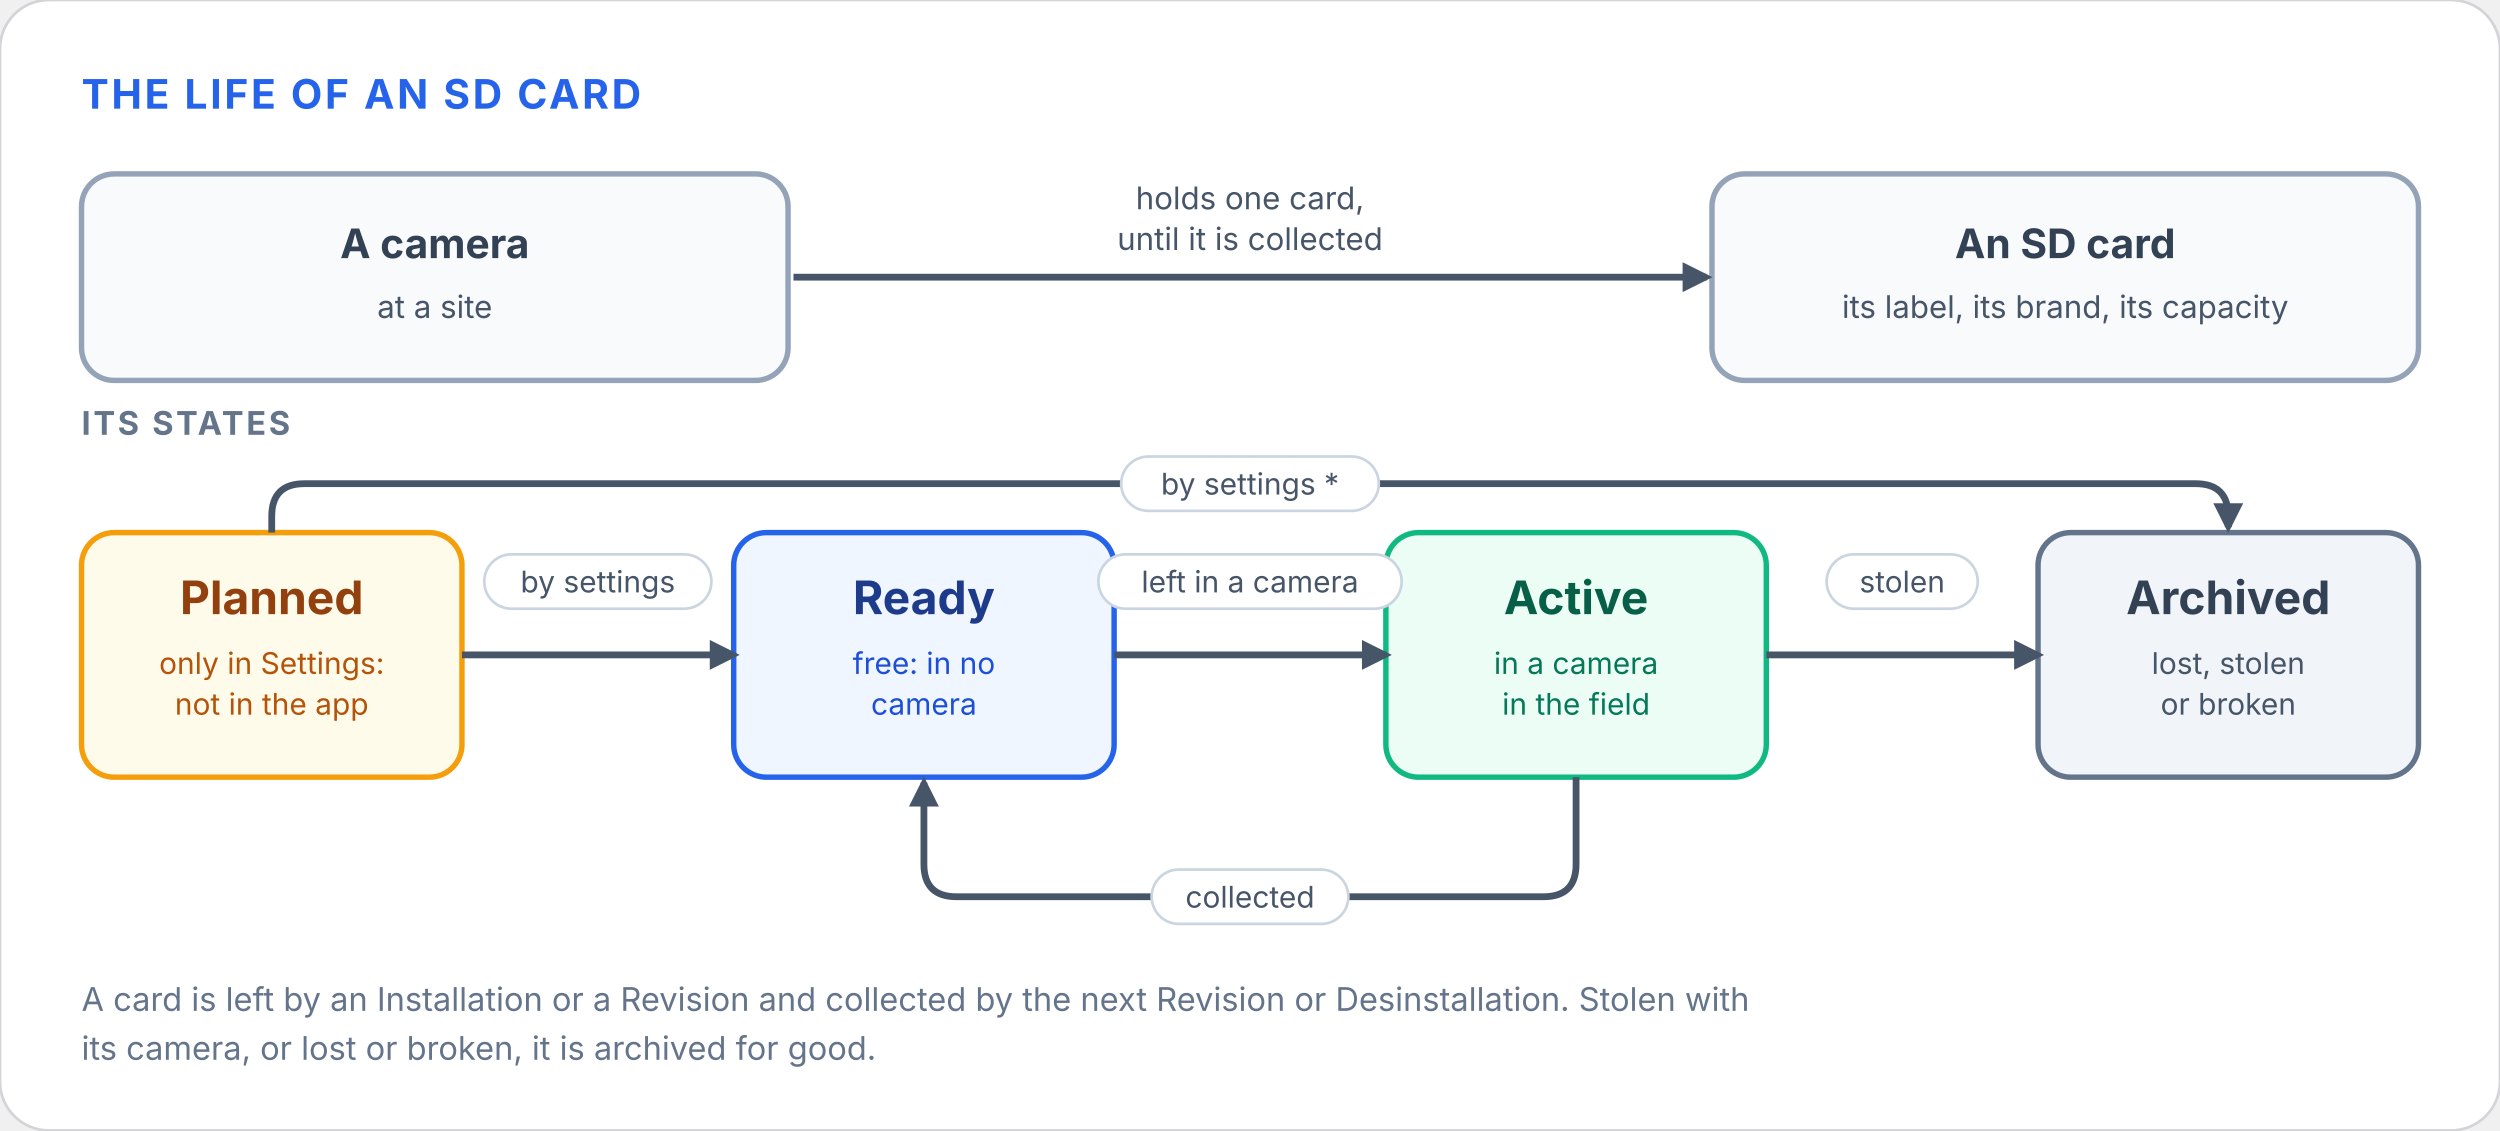
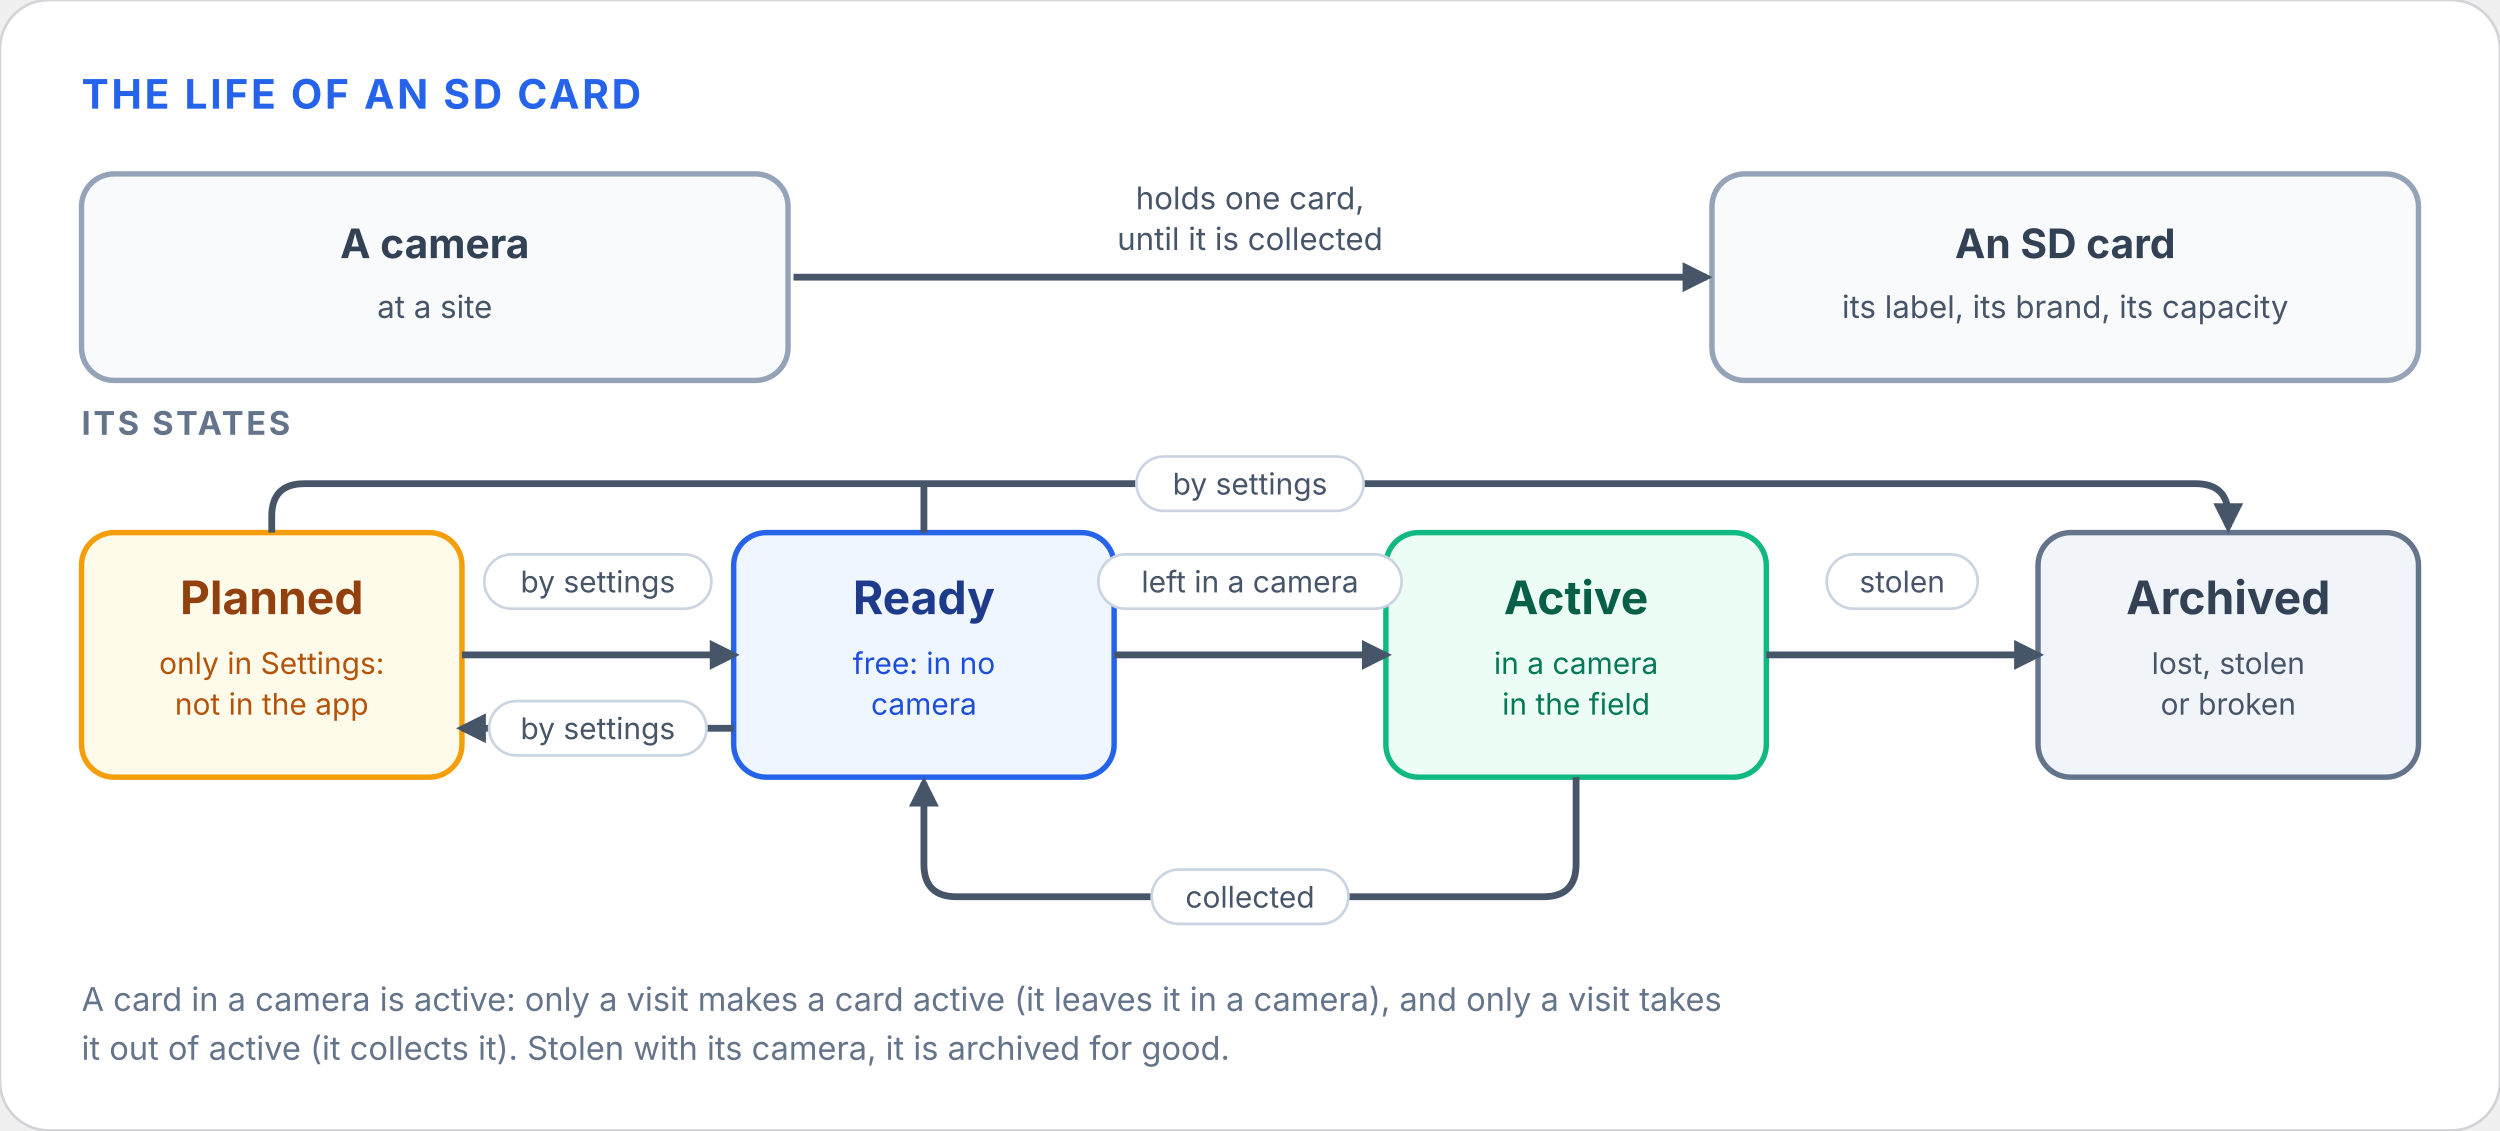
<svg xmlns="http://www.w3.org/2000/svg" viewBox="0 0 920 416" width="920" height="416" role="img" aria-labelledby="t d" font-family="Inter, 'Segoe UI', Roboto, Helvetica, Arial, sans-serif">
  <defs>
    <marker id="a" viewBox="0 0 10 10" refX="8" refY="5" markerUnits="userSpaceOnUse" markerWidth="11" markerHeight="11" orient="auto">
      <path d="M0 0 L10 5 L0 10 z" fill="#475569" />
    </marker>
  </defs>
  <rect x="0" y="0" width="920" height="416" rx="18" fill="#ffffff" stroke="#d4d4d8" />
  <text x="30" y="40" font-size="15" font-weight="700" fill="#2563eb" letter-spacing="1">THE LIFE OF AN SD CARD</text>
  <rect x="30" y="64" width="260" height="76" rx="12" fill="#f8fafc" stroke="#94a3b8" stroke-width="2" />
  <text x="160" y="95" font-size="15" font-weight="700" fill="#334155" text-anchor="middle">A camera</text>
  <text x="160" y="117" font-size="11.5" fill="#475569" text-anchor="middle">at a site</text>
  <rect x="630" y="64" width="260" height="76" rx="12" fill="#f8fafc" stroke="#94a3b8" stroke-width="2" />
  <text x="760" y="95" font-size="15" font-weight="700" fill="#334155" text-anchor="middle">An SD card</text>
  <text x="760" y="117" font-size="11.5" fill="#475569" text-anchor="middle">its label, its brand, its capacity</text>
  <path d="M292 102 H628" stroke="#475569" stroke-width="2.5" fill="none" marker-end="url(#a)" />
  <text x="460" y="77" font-size="11.5" fill="#475569" text-anchor="middle">
    <tspan>holds one card,</tspan>
  </text>
  <text x="460" y="92" font-size="11.5" fill="#475569" text-anchor="middle">
    <tspan>until it is collected</tspan>
  </text>
  <text x="30" y="160" font-size="12" font-weight="700" fill="#64748b" letter-spacing="1">ITS STATES</text>
  <rect x="30" y="196" width="140" height="90" rx="12" fill="#fffbeb" stroke="#f59e0b" stroke-width="2" />
  <text x="100.0" y="226" font-size="17" font-weight="700" fill="#92400e" text-anchor="middle">Planned</text>
  <text x="100.0" y="248" font-size="11" fill="#b45309" text-anchor="middle">only in Settings:</text>
  <text x="100.0" y="263" font-size="11" fill="#b45309" text-anchor="middle">not in the app</text>
  <rect x="270" y="196" width="140" height="90" rx="12" fill="#eff6ff" stroke="#2563eb" stroke-width="2" />
  <text x="340.0" y="226" font-size="17" font-weight="700" fill="#1e3a8a" text-anchor="middle">Ready</text>
  <text x="340.0" y="248" font-size="11" fill="#1d4ed8" text-anchor="middle">free: in no</text>
  <text x="340.0" y="263" font-size="11" fill="#1d4ed8" text-anchor="middle">camera</text>
  <rect x="510" y="196" width="140" height="90" rx="12" fill="#ecfdf5" stroke="#10b981" stroke-width="2" />
  <text x="580.0" y="226" font-size="17" font-weight="700" fill="#065f46" text-anchor="middle">Active</text>
  <text x="580.0" y="248" font-size="11" fill="#047857" text-anchor="middle">in a camera</text>
  <text x="580.0" y="263" font-size="11" fill="#047857" text-anchor="middle">in the field</text>
  <rect x="750" y="196" width="140" height="90" rx="12" fill="#f1f5f9" stroke="#64748b" stroke-width="2" />
  <text x="820.0" y="226" font-size="17" font-weight="700" fill="#334155" text-anchor="middle">Archived</text>
  <text x="820.0" y="248" font-size="11" fill="#475569" text-anchor="middle">lost, stolen</text>
  <text x="820.0" y="263" font-size="11" fill="#475569" text-anchor="middle">or broken</text>
  <path d="M170 241 H270" stroke="#475569" stroke-width="2.5" fill="none" marker-end="url(#a)" />
  <rect x="178.2" y="204" width="83.6" height="20" rx="10" fill="#ffffff" stroke="#cbd5e1" />
  <text x="220.0" y="218" font-size="11" fill="#475569" text-anchor="middle">by settings</text>
  <path d="M410 241 H510" stroke="#475569" stroke-width="2.5" fill="none" marker-end="url(#a)" />
  <rect x="404.2" y="204" width="111.6" height="20" rx="10" fill="#ffffff" stroke="#cbd5e1" />
  <text x="460.0" y="218" font-size="11" fill="#475569" text-anchor="middle">left in a camera</text>
  <path d="M650 241 H750" stroke="#475569" stroke-width="2.5" fill="none" marker-end="url(#a)" />
  <rect x="672.2" y="204" width="55.6" height="20" rx="10" fill="#ffffff" stroke="#cbd5e1" />
  <text x="700.0" y="218" font-size="11" fill="#475569" text-anchor="middle">stolen</text>
  <path d="M100.0 196 V190 Q100.0 178 112.0 178 H808.0 Q820.0 178 820.0 190 V194" stroke="#475569" stroke-width="2.5" fill="none" marker-end="url(#a)" />
-   <rect x="412.6" y="168" width="94.8" height="20" rx="10" fill="#ffffff" stroke="#cbd5e1" />
-   <text x="460.0" y="182" font-size="11" fill="#475569" text-anchor="middle">by settings *</text>
+   <rect x="418.2" y="168" width="83.6" height="20" rx="10" fill="#ffffff" stroke="#cbd5e1" />
+   <text x="460.0" y="182" font-size="11" fill="#475569" text-anchor="middle">by settings</text>
+   <path d="M340.0 196 V178" stroke="#475569" stroke-width="2.5" fill="none" />
+   <path d="M270 268 H170" stroke="#475569" stroke-width="2.5" fill="none" marker-end="url(#a)" />
+   <rect x="180.0" y="258" width="80" height="20" rx="10" fill="#ffffff" stroke="#cbd5e1" />
+   <text x="220.0" y="272" font-size="11" fill="#475569" text-anchor="middle">by settings</text>
  <path d="M580.0 286 V318 Q580.0 330 568.0 330 H352.0 Q340.0 330 340.0 318 V288" stroke="#475569" stroke-width="2.5" fill="none" marker-end="url(#a)" />
  <rect x="423.8" y="320" width="72.4" height="20" rx="10" fill="#ffffff" stroke="#cbd5e1" />
  <text x="460.0" y="334" font-size="11" fill="#475569" text-anchor="middle">collected</text>
-   <text x="30" y="372" font-size="12" fill="#64748b">A card is left by an Installation or a Revision and collected by the next Revision or Desinstallation. Stolen with</text>
-   <text x="30" y="390" font-size="12" fill="#64748b">its camera, or lost or broken, it is archived for good.</text>
+   <text x="30" y="372" font-size="12" fill="#64748b">A card in a camera is active: only a visit makes a card active (it leaves it in a camera), and only a visit takes</text>
+   <text x="30" y="390" font-size="12" fill="#64748b">it out of active (it collects it). Stolen with its camera, it is archived for good.</text>
</svg>
